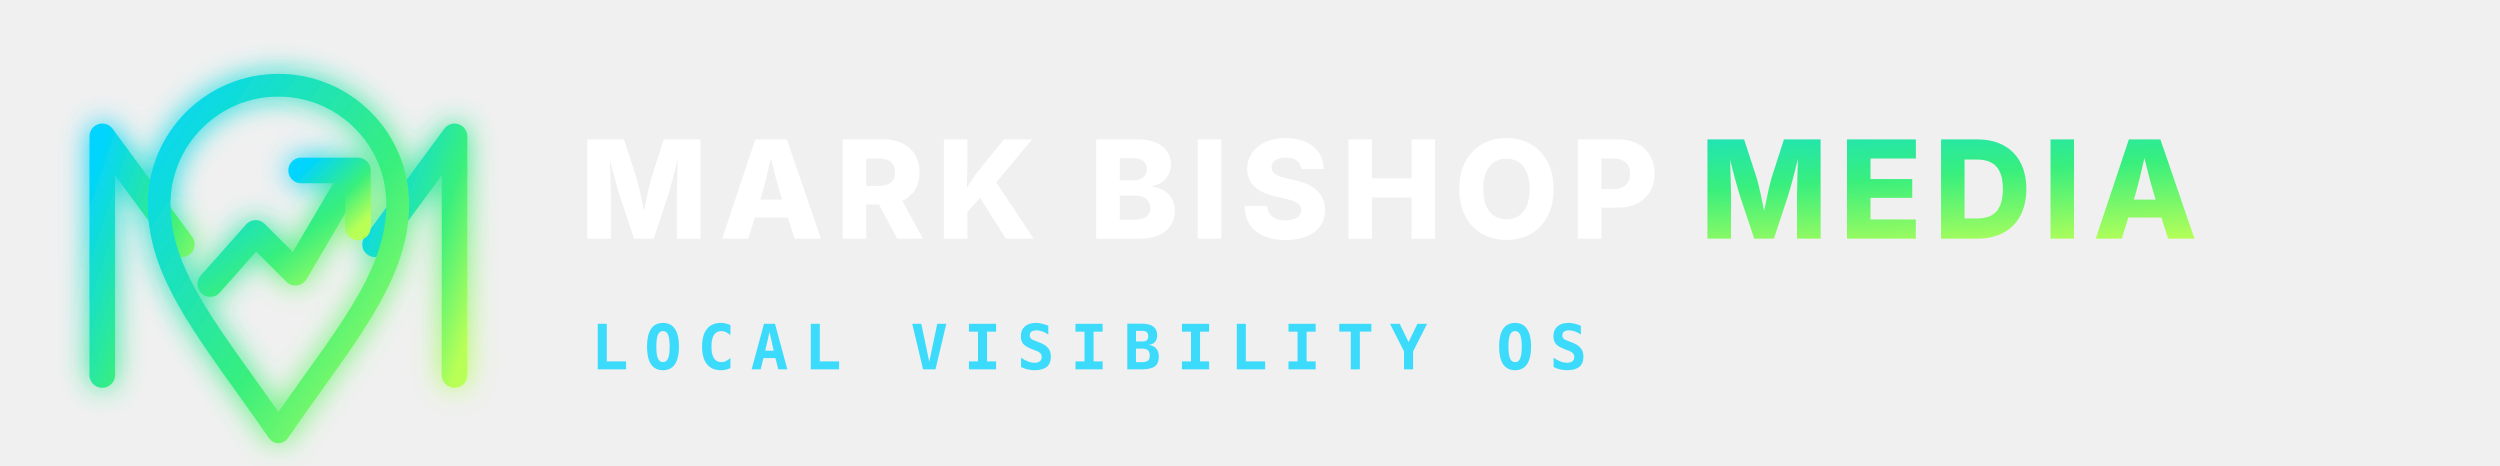
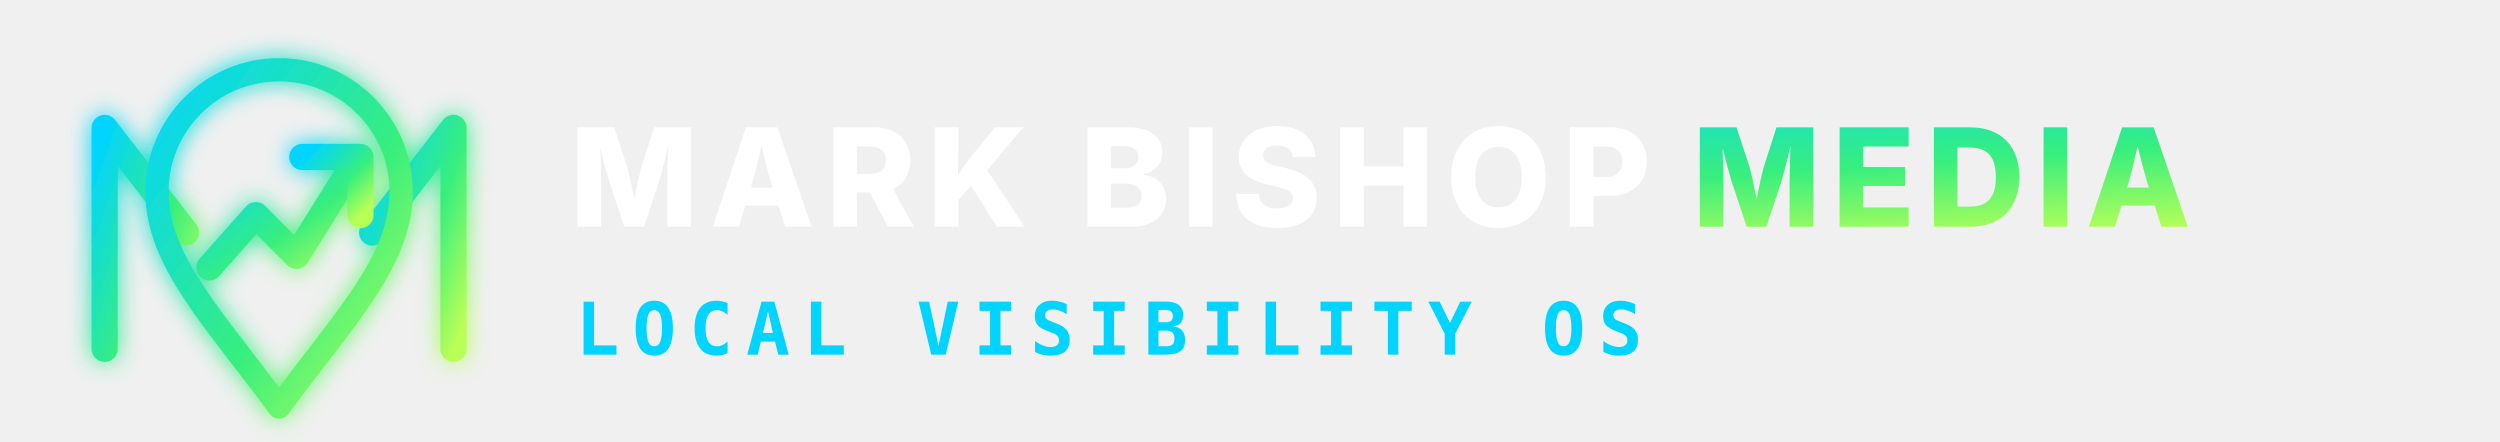
- <svg xmlns="http://www.w3.org/2000/svg" viewBox="0 0 440 82" fill="none" width="100%" height="100%">
-   <style>
-     .logo-sub {
-       transition: all 0.3s cubic-bezier(0.16, 1, 0.3, 1);
-       fill: #00d4ff;
-       opacity: 0.75;
-     }
-     svg:hover .logo-sub {
-       fill: #b8ff57;
-       opacity: 1;
-       filter: drop-shadow(0 0 8px rgba(184, 255, 87, 0.9));
-     }
-   </style>
+ <svg xmlns="http://www.w3.org/2000/svg" viewBox="0 0 430 76" fill="none" width="100%" height="100%">
  <defs>
    <linearGradient id="mbmNeonGrad" x1="0%" y1="0%" x2="100%" y2="100%">
      <stop offset="0%" stop-color="#00d4ff" />
      <stop offset="60%" stop-color="#38ef7d" />
      <stop offset="100%" stop-color="#b8ff57" />
    </linearGradient>
    <filter id="mbmGlow" x="-20%" y="-20%" width="140%" height="140%">
-       <feGaussianBlur stdDeviation="2.5" result="blur" />
+       <feGaussianBlur stdDeviation="2" result="blur" />
      <feMerge>
        <feMergeNode in="blur" />
        <feMergeNode in="SourceGraphic" />
      </feMerge>
    </filter>
  </defs>
-   <g transform="translate(6, 6)" filter="url(#mbmGlow)">
-     <path d="M 12 60 L 12 18 L 26 37" stroke="url(#mbmNeonGrad)" stroke-width="4.5" stroke-linecap="round" stroke-linejoin="round" fill="none" />
-     <path d="M 60 37 L 74 18 L 74 60" stroke="url(#mbmNeonGrad)" stroke-width="4.5" stroke-linecap="round" stroke-linejoin="round" fill="none" />
-     <path d="M 43 70               C 32 54 22 43 22 30               A 21 21 0 1 1 64 30               C 64 43 54 54 43 70 Z" stroke="url(#mbmNeonGrad)" stroke-width="4" stroke-linecap="round" stroke-linejoin="round" fill="none" />
-     <path d="M 31 44 L 39 35 L 46 42 L 56 25" stroke="url(#mbmNeonGrad)" stroke-width="4.5" stroke-linecap="round" stroke-linejoin="round" fill="none" />
-     <path d="M 47 24 L 57 24 L 57 34" stroke="url(#mbmNeonGrad)" stroke-width="4.5" stroke-linecap="round" stroke-linejoin="round" fill="none" />
+   <g transform="translate(6, 4)" filter="url(#mbmGlow)">
+     <path d="M 12 56 L 12 18 L 26 36" stroke="url(#mbmNeonGrad)" stroke-width="4.5" stroke-linecap="round" stroke-linejoin="round" fill="none" />
+     <path d="M 58 36 L 72 18 L 72 56" stroke="url(#mbmNeonGrad)" stroke-width="4.5" stroke-linecap="round" stroke-linejoin="round" fill="none" />
+     <path d="M 42 66               C 31 51 21 41 21 29               A 21 21 0 1 1 63 29               C 63 41 53 51 42 66 Z" stroke="url(#mbmNeonGrad)" stroke-width="4" stroke-linecap="round" stroke-linejoin="round" fill="none" />
+     <path d="M 30 42 L 38 33 L 45 40 L 55 24" stroke="url(#mbmNeonGrad)" stroke-width="4.5" stroke-linecap="round" stroke-linejoin="round" fill="none" />
+     <path d="M 46 23 L 56 23 L 56 33" stroke="url(#mbmNeonGrad)" stroke-width="4.5" stroke-linecap="round" stroke-linejoin="round" fill="none" />
  </g>
-   <g transform="translate(102, 0)">
-     <text x="0" y="42" fill="#ffffff" font-family="'Space Grotesk', 'Inter', -apple-system, sans-serif" font-size="24" font-weight="800" letter-spacing="0.08em">MARK BISHOP <tspan fill="url(#mbmNeonGrad)">MEDIA</tspan>
+   <g transform="translate(98, 0)">
+     <text x="0" y="39" fill="#ffffff" font-family="'Space Grotesk', 'Inter', -apple-system, sans-serif" font-size="23.5" font-weight="800" letter-spacing="0.08em">MARK BISHOP <tspan fill="url(#mbmNeonGrad)">MEDIA</tspan>
    </text>
-     <text class="logo-sub" x="2" y="65" font-family="'JetBrains Mono', 'Space Grotesk', monospace" font-size="11" font-weight="700" letter-spacing="0.25em">LOCAL VISIBILITY OS</text>
+     <text x="1" y="61" fill="#00d4ff" font-family="'JetBrains Mono', 'Space Grotesk', monospace" font-size="12.5" font-weight="800" letter-spacing="0.18em" opacity="1">LOCAL VISIBILITY OS</text>
  </g>
</svg>
